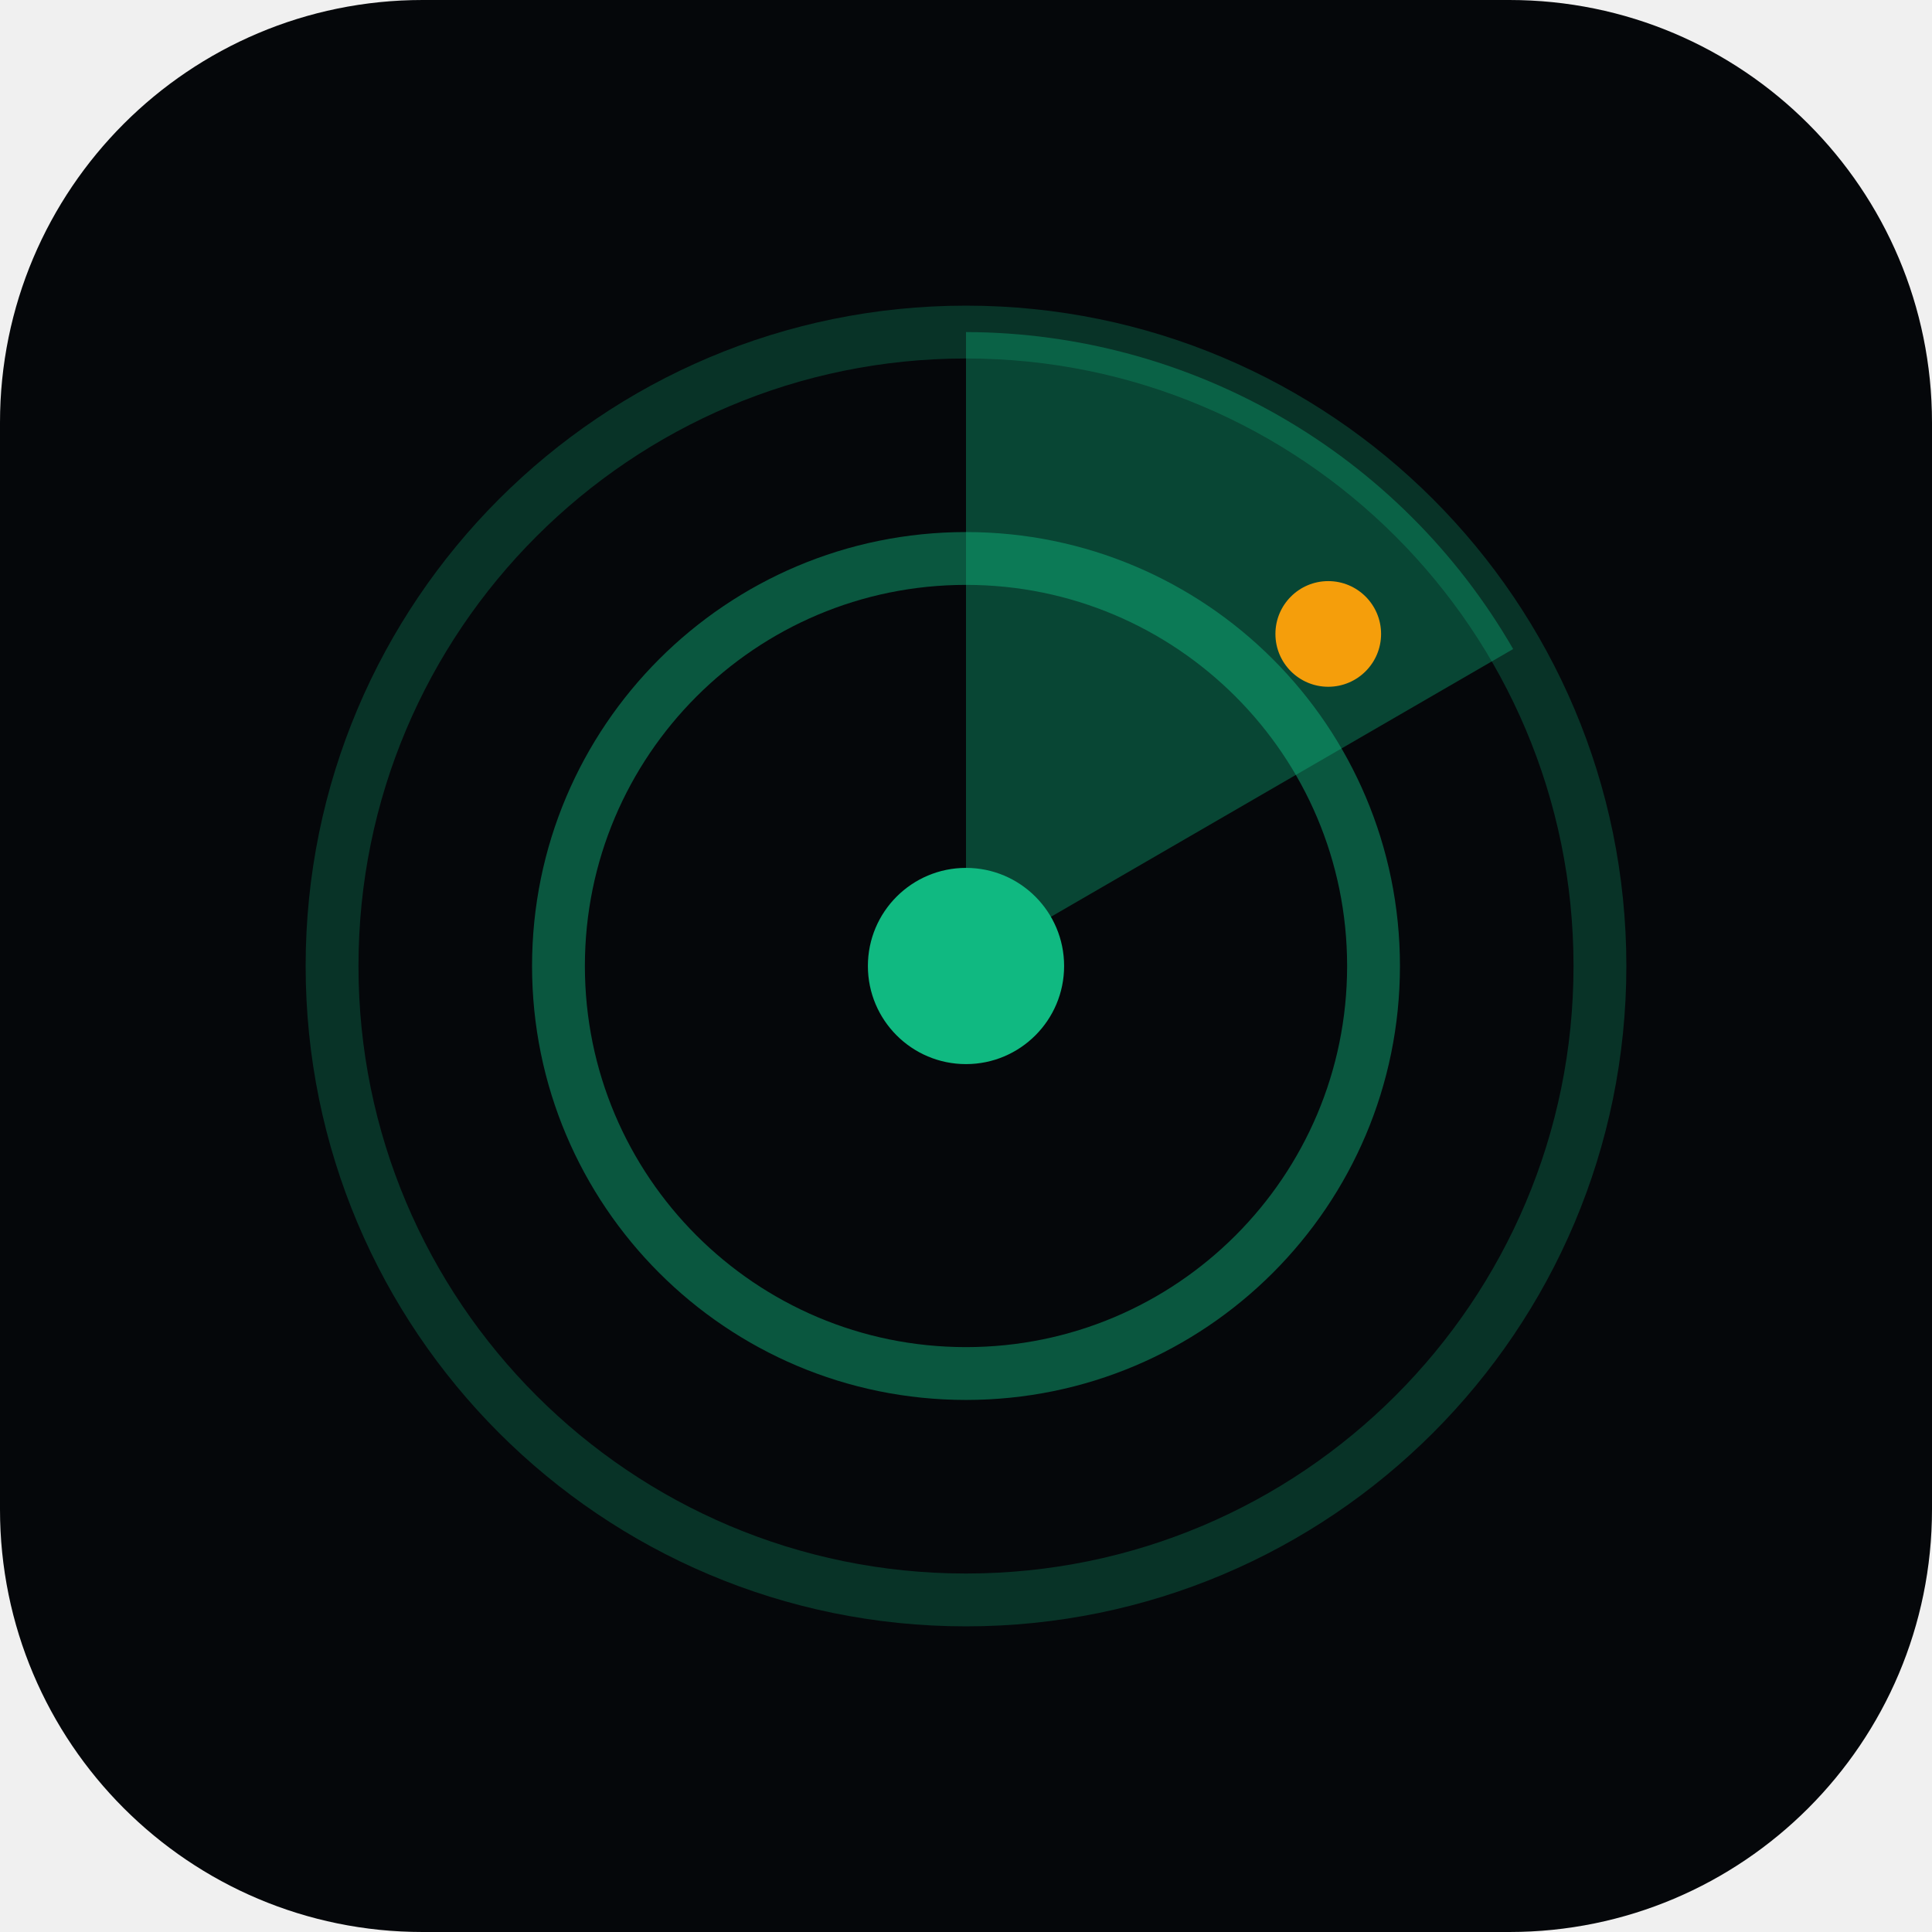
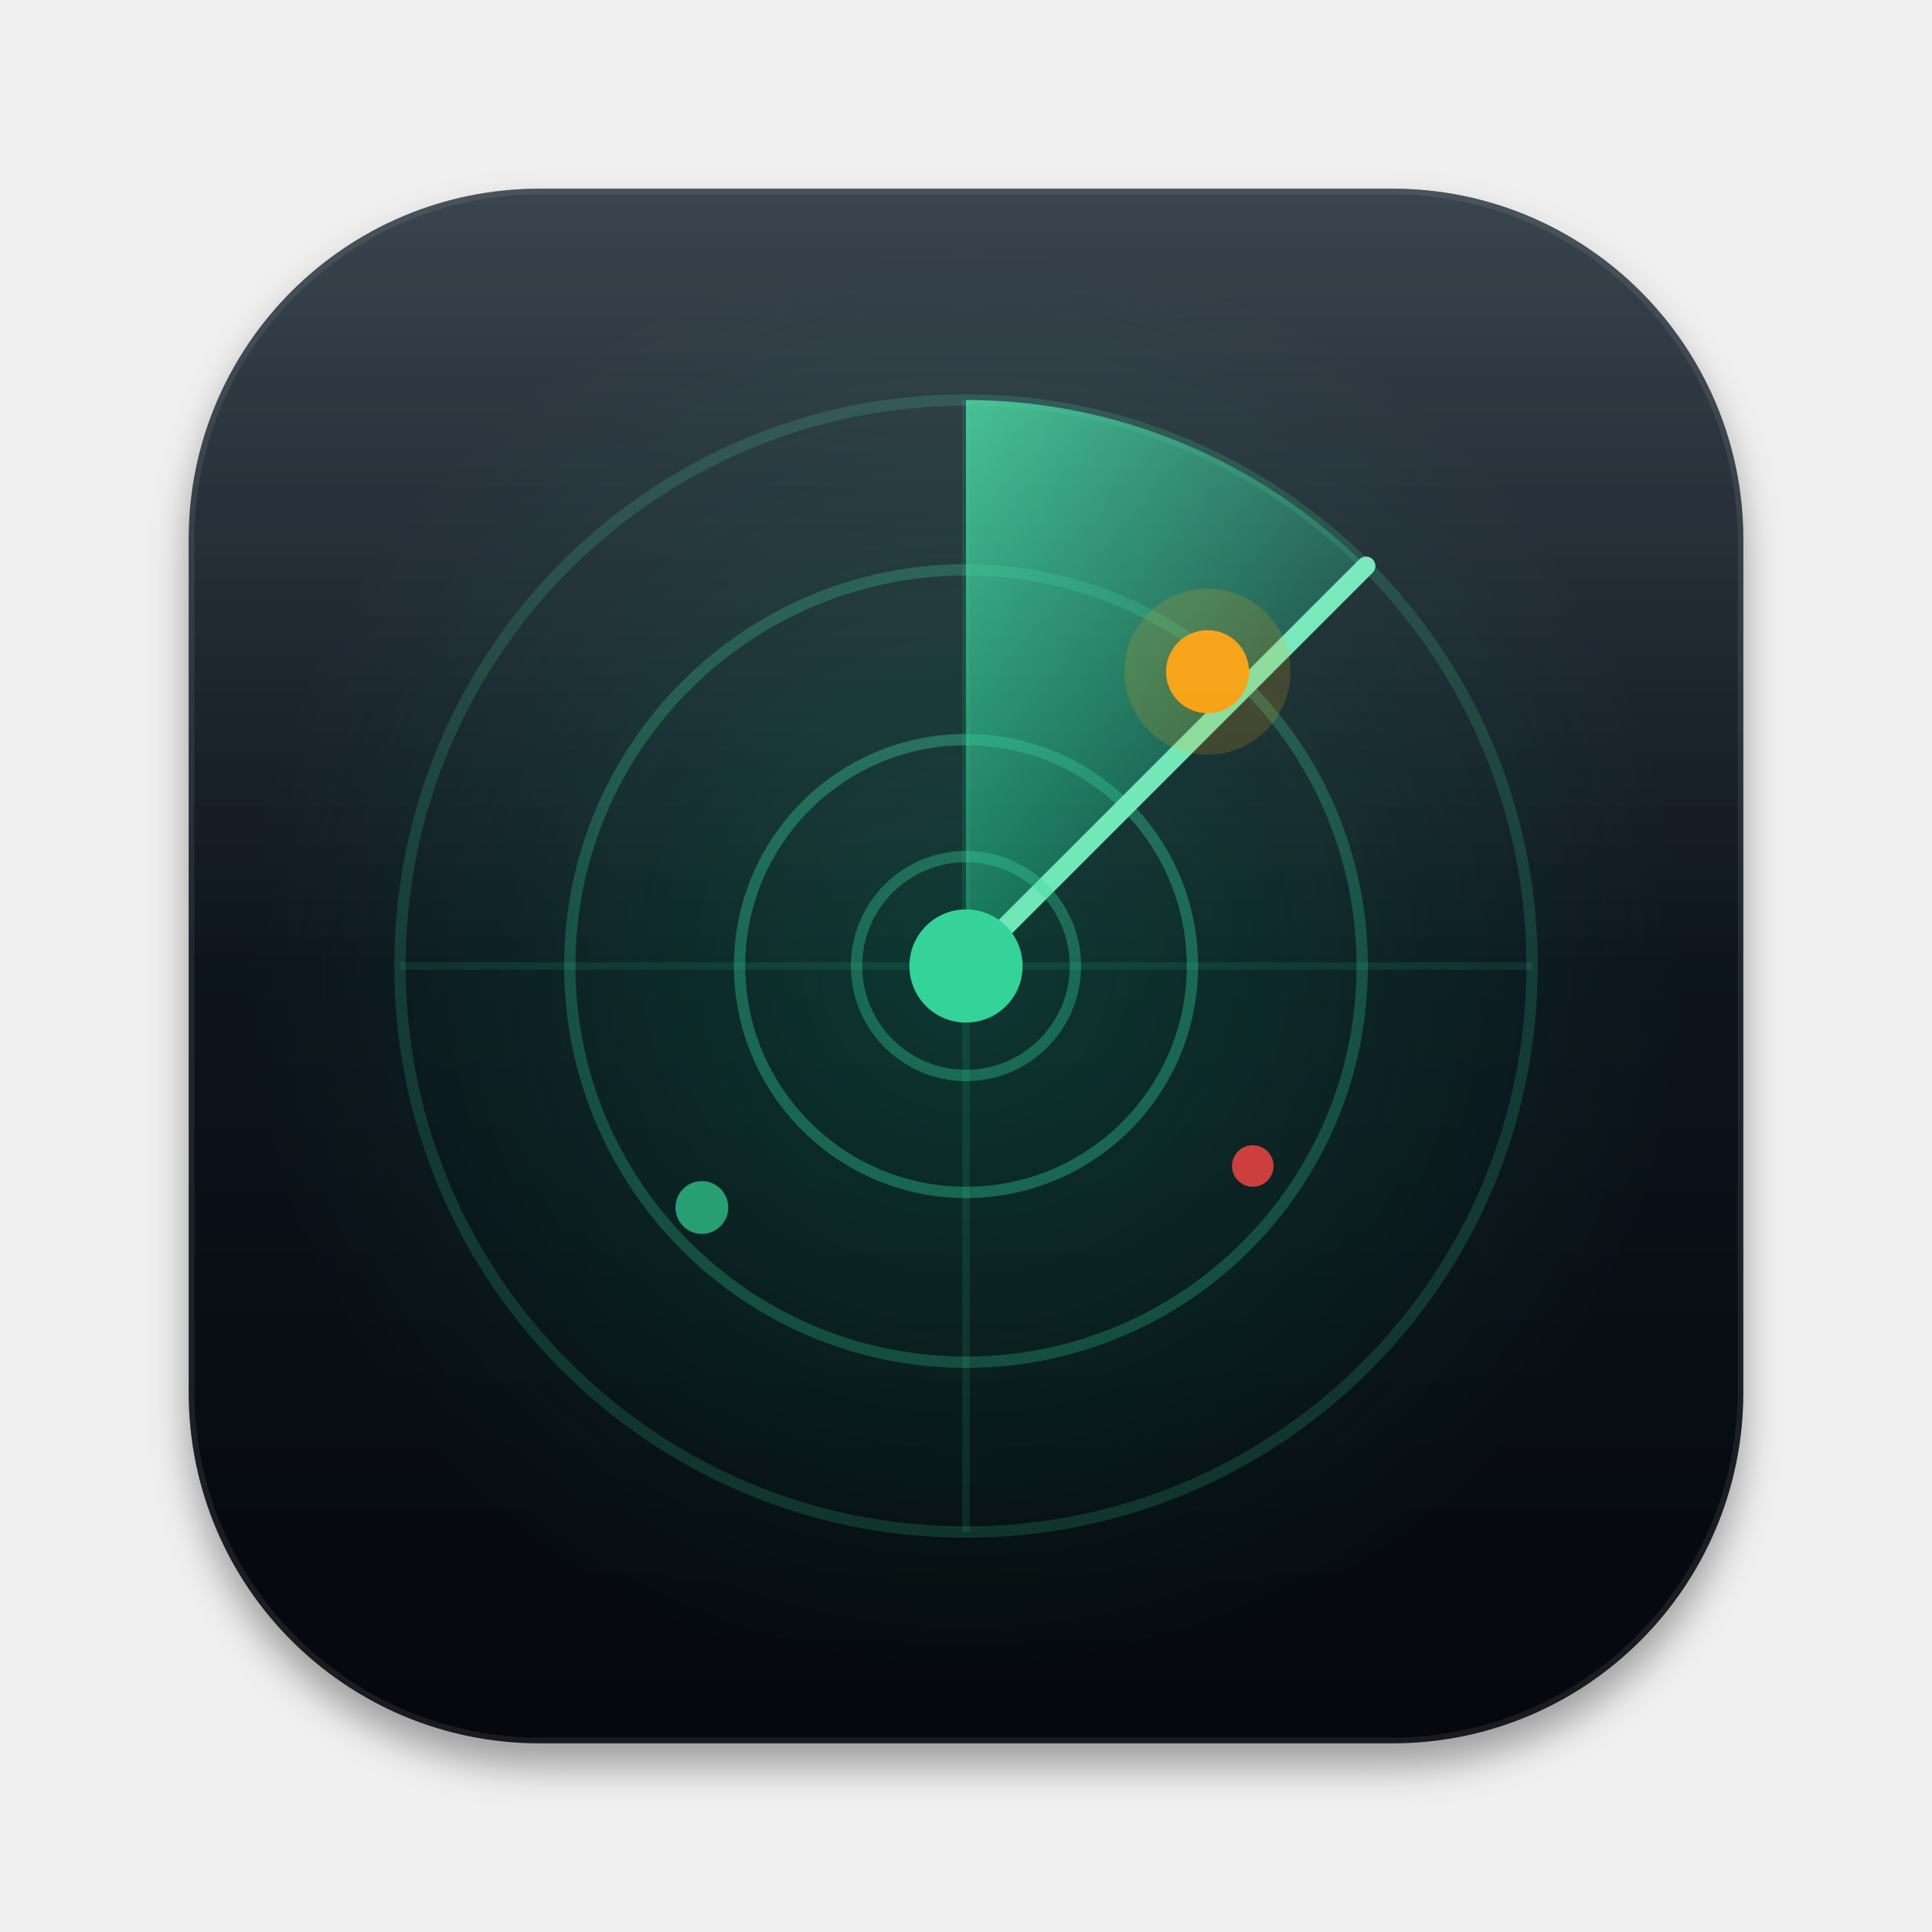
- <svg xmlns="http://www.w3.org/2000/svg" viewBox="0 0 512 512">
-   <rect width="512" height="512" rx="112" fill="#05070a" />
-   <circle cx="256" cy="256" r="168" fill="none" stroke="#10b981" stroke-opacity="0.25" stroke-width="14" />
-   <circle cx="256" cy="256" r="108" fill="none" stroke="#10b981" stroke-opacity="0.45" stroke-width="14" />
-   <path d="M256 256 L256 88 A168 168 0 0 1 401 172 Z" fill="#10b981" fill-opacity="0.35" />
-   <circle cx="256" cy="256" r="26" fill="#10b981" />
-   <circle cx="352" cy="168" r="14" fill="#f59e0b" />
+ <svg xmlns="http://www.w3.org/2000/svg" viewBox="0 0 1024 1024">
+   <defs>
+     <linearGradient id="bg" x1="0" y1="0" x2="0" y2="1">
+       <stop offset="0" stop-color="#14202c" />
+       <stop offset="1" stop-color="#05080c" />
+     </linearGradient>
+     <radialGradient id="glow" cx="0.5" cy="0.5" r="0.5">
+       <stop offset="0" stop-color="#10b981" stop-opacity="0.22" />
+       <stop offset="1" stop-color="#10b981" stop-opacity="0" />
+     </radialGradient>
+     <linearGradient id="sweep" x1="0" y1="0" x2="1" y2="1">
+       <stop offset="0" stop-color="#34d399" stop-opacity="0.85" />
+       <stop offset="1" stop-color="#10b981" stop-opacity="0" />
+     </linearGradient>
+     <linearGradient id="rim" x1="0" y1="0" x2="0" y2="1">
+       <stop offset="0" stop-color="#ffffff" stop-opacity="0.16" />
+       <stop offset="0.5" stop-color="#ffffff" stop-opacity="0" />
+     </linearGradient>
+     <clipPath id="squircle">
+       <rect x="100" y="100" width="824" height="824" rx="186" />
+     </clipPath>
+     <filter id="soft" x="-20%" y="-20%" width="140%" height="140%">
+       <feGaussianBlur stdDeviation="10" />
+     </filter>
+   </defs>
+   <rect x="100" y="112" width="824" height="824" rx="186" fill="#000" opacity="0.35" filter="url(#soft)" />
+   <g clip-path="url(#squircle)">
+     <rect x="100" y="100" width="824" height="824" fill="url(#bg)" />
+     <circle cx="512" cy="512" r="380" fill="url(#glow)" />
+     <g fill="none" stroke="#34d399">
+       <circle cx="512" cy="512" r="300" stroke-opacity="0.18" stroke-width="6" />
+       <circle cx="512" cy="512" r="210" stroke-opacity="0.26" stroke-width="6" />
+       <circle cx="512" cy="512" r="120" stroke-opacity="0.36" stroke-width="6" />
+       <path d="M512 212 V812 M212 512 H812" stroke-opacity="0.12" stroke-width="4" />
+     </g>
+     <path d="M512 512 L512 212 A300 300 0 0 1 724 300 Z" fill="url(#sweep)" />
+     <line x1="512" y1="512" x2="724" y2="300" stroke="#6ee7b7" stroke-width="10" stroke-linecap="round" />
+     <circle cx="512" cy="512" r="30" fill="#34d399" />
+     <circle cx="512" cy="512" r="58" fill="none" stroke="#34d399" stroke-opacity="0.35" stroke-width="6" />
+     <circle cx="640" cy="356" r="22" fill="#f59e0b" />
+     <circle cx="640" cy="356" r="44" fill="#f59e0b" opacity="0.18" />
+     <circle cx="372" cy="640" r="14" fill="#34d399" opacity="0.7" />
+     <circle cx="664" cy="618" r="11" fill="#ef4444" opacity="0.85" />
+     <rect x="100" y="100" width="824" height="824" rx="186" fill="url(#rim)" />
+   </g>
+   <rect x="101.5" y="101.5" width="821" height="821" rx="185" fill="none" stroke="#ffffff" stroke-opacity="0.08" stroke-width="3" />
</svg>
